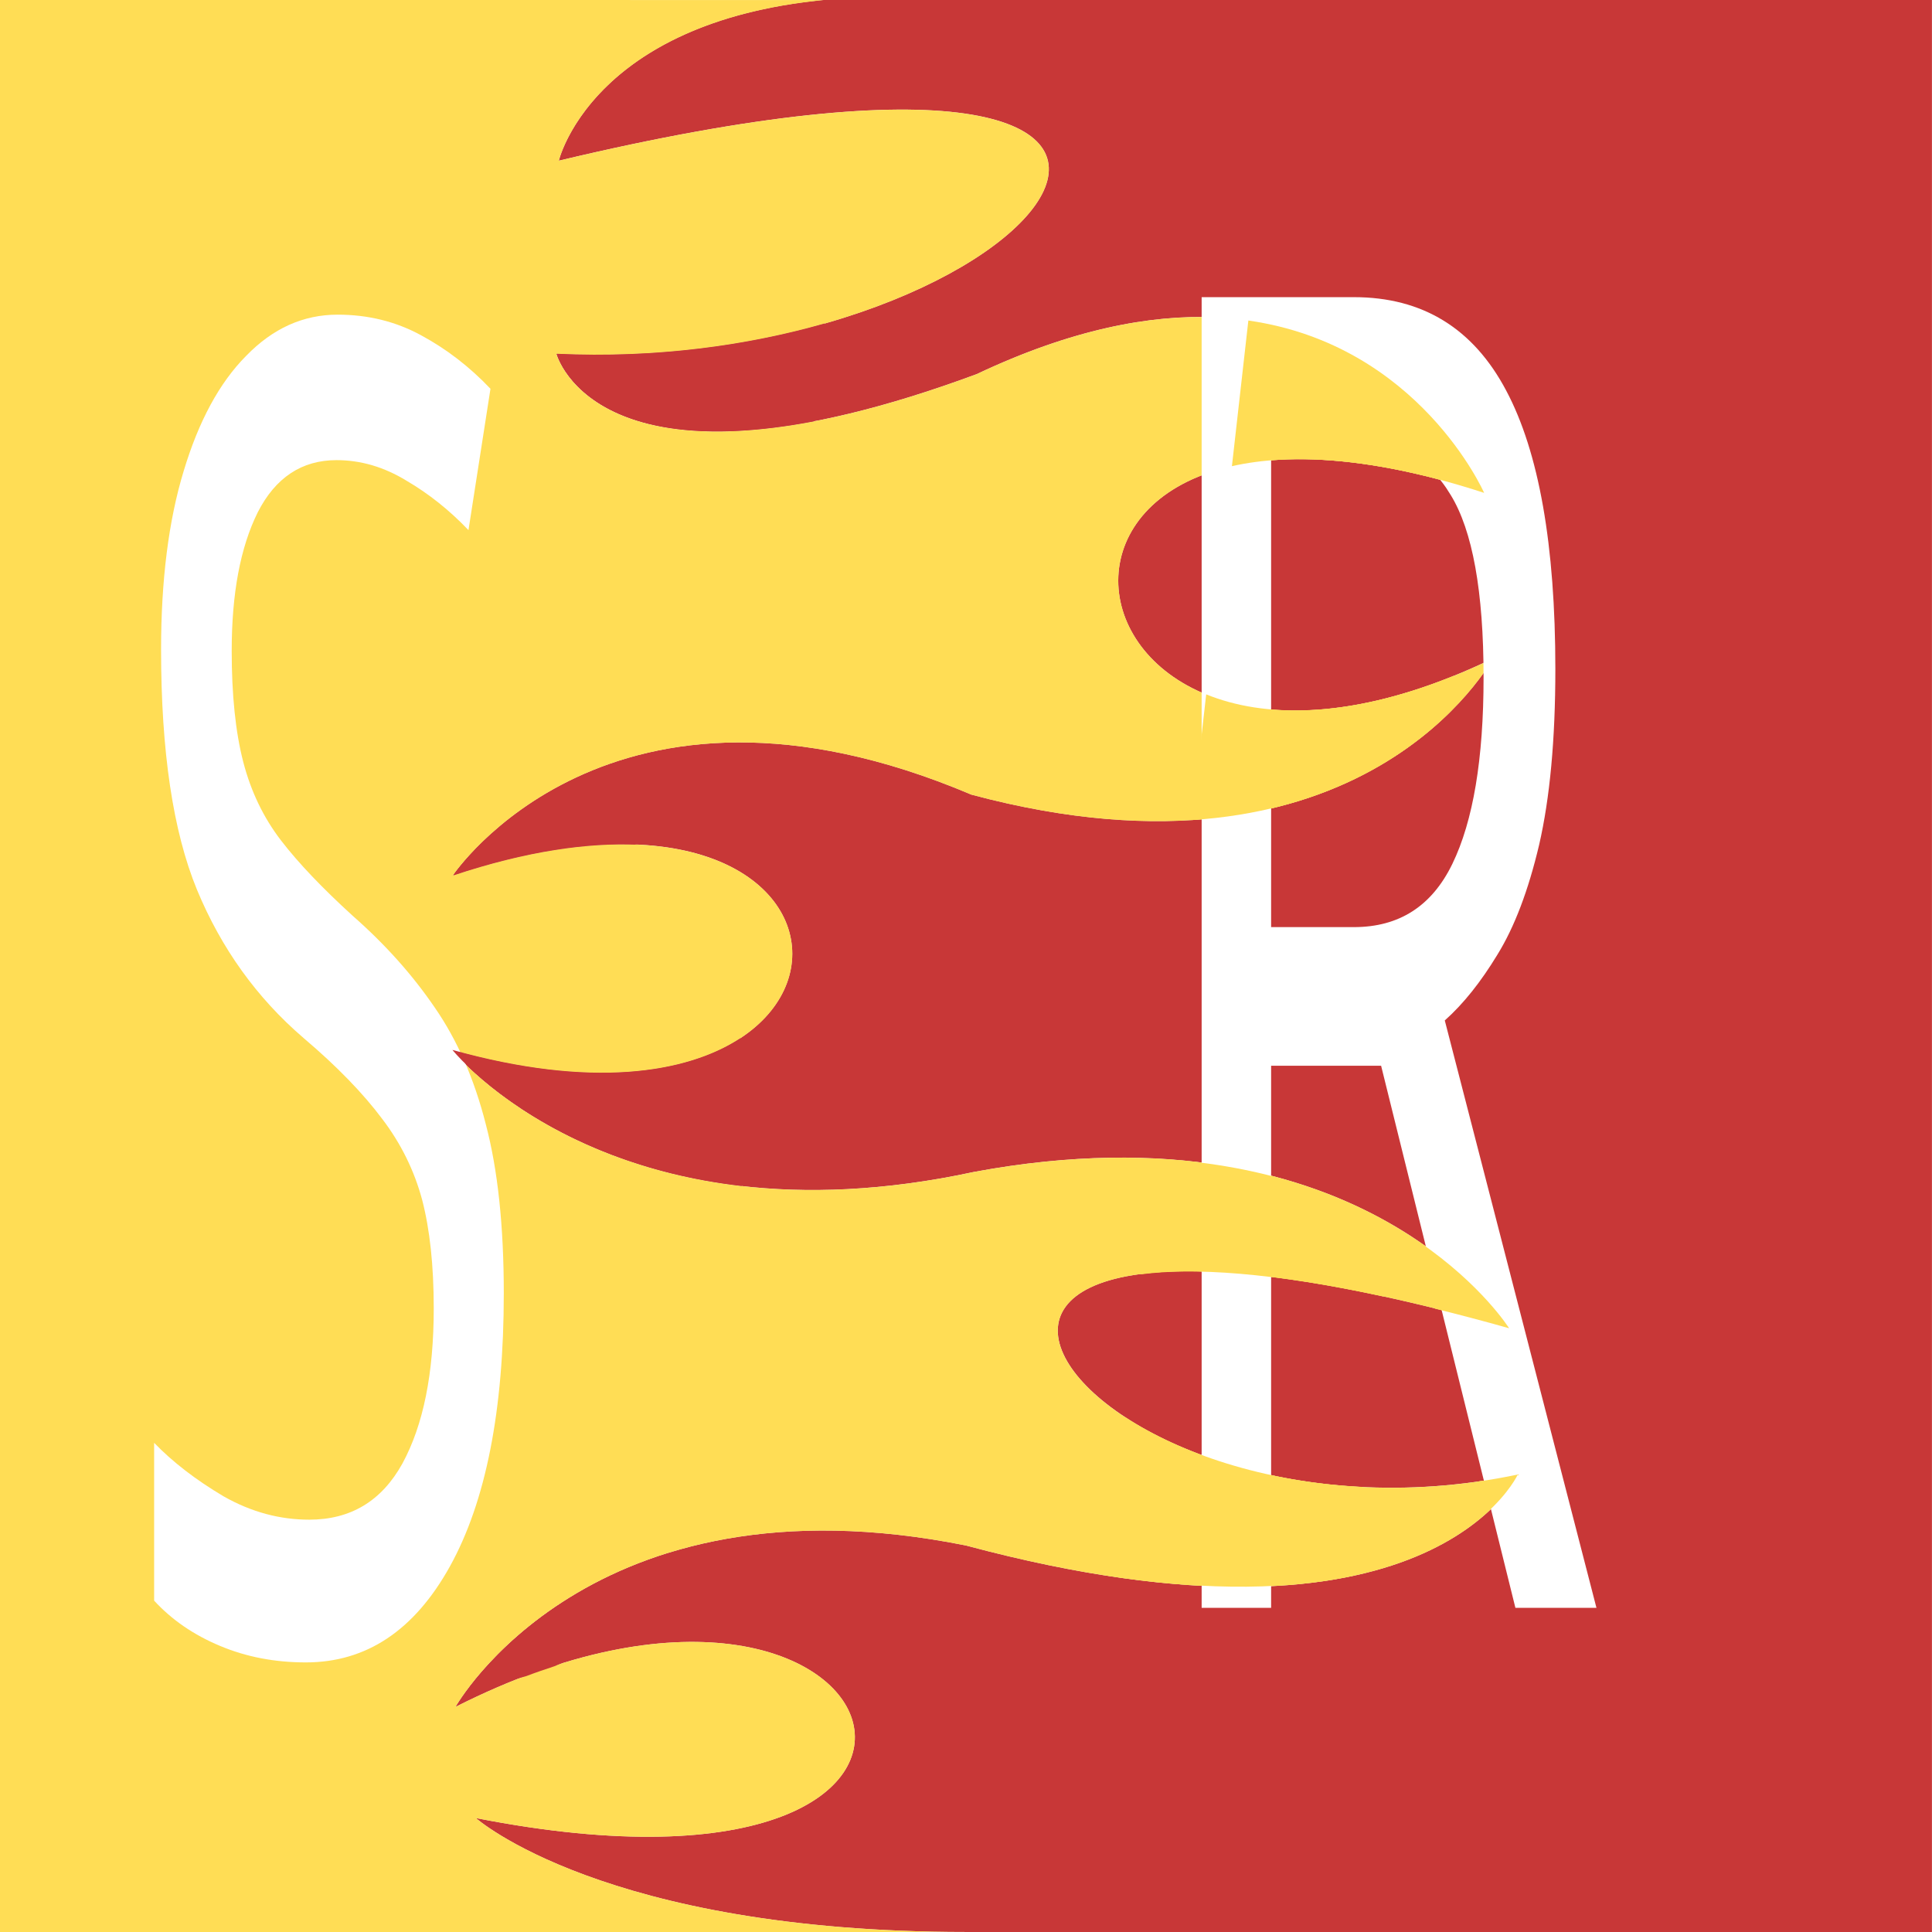
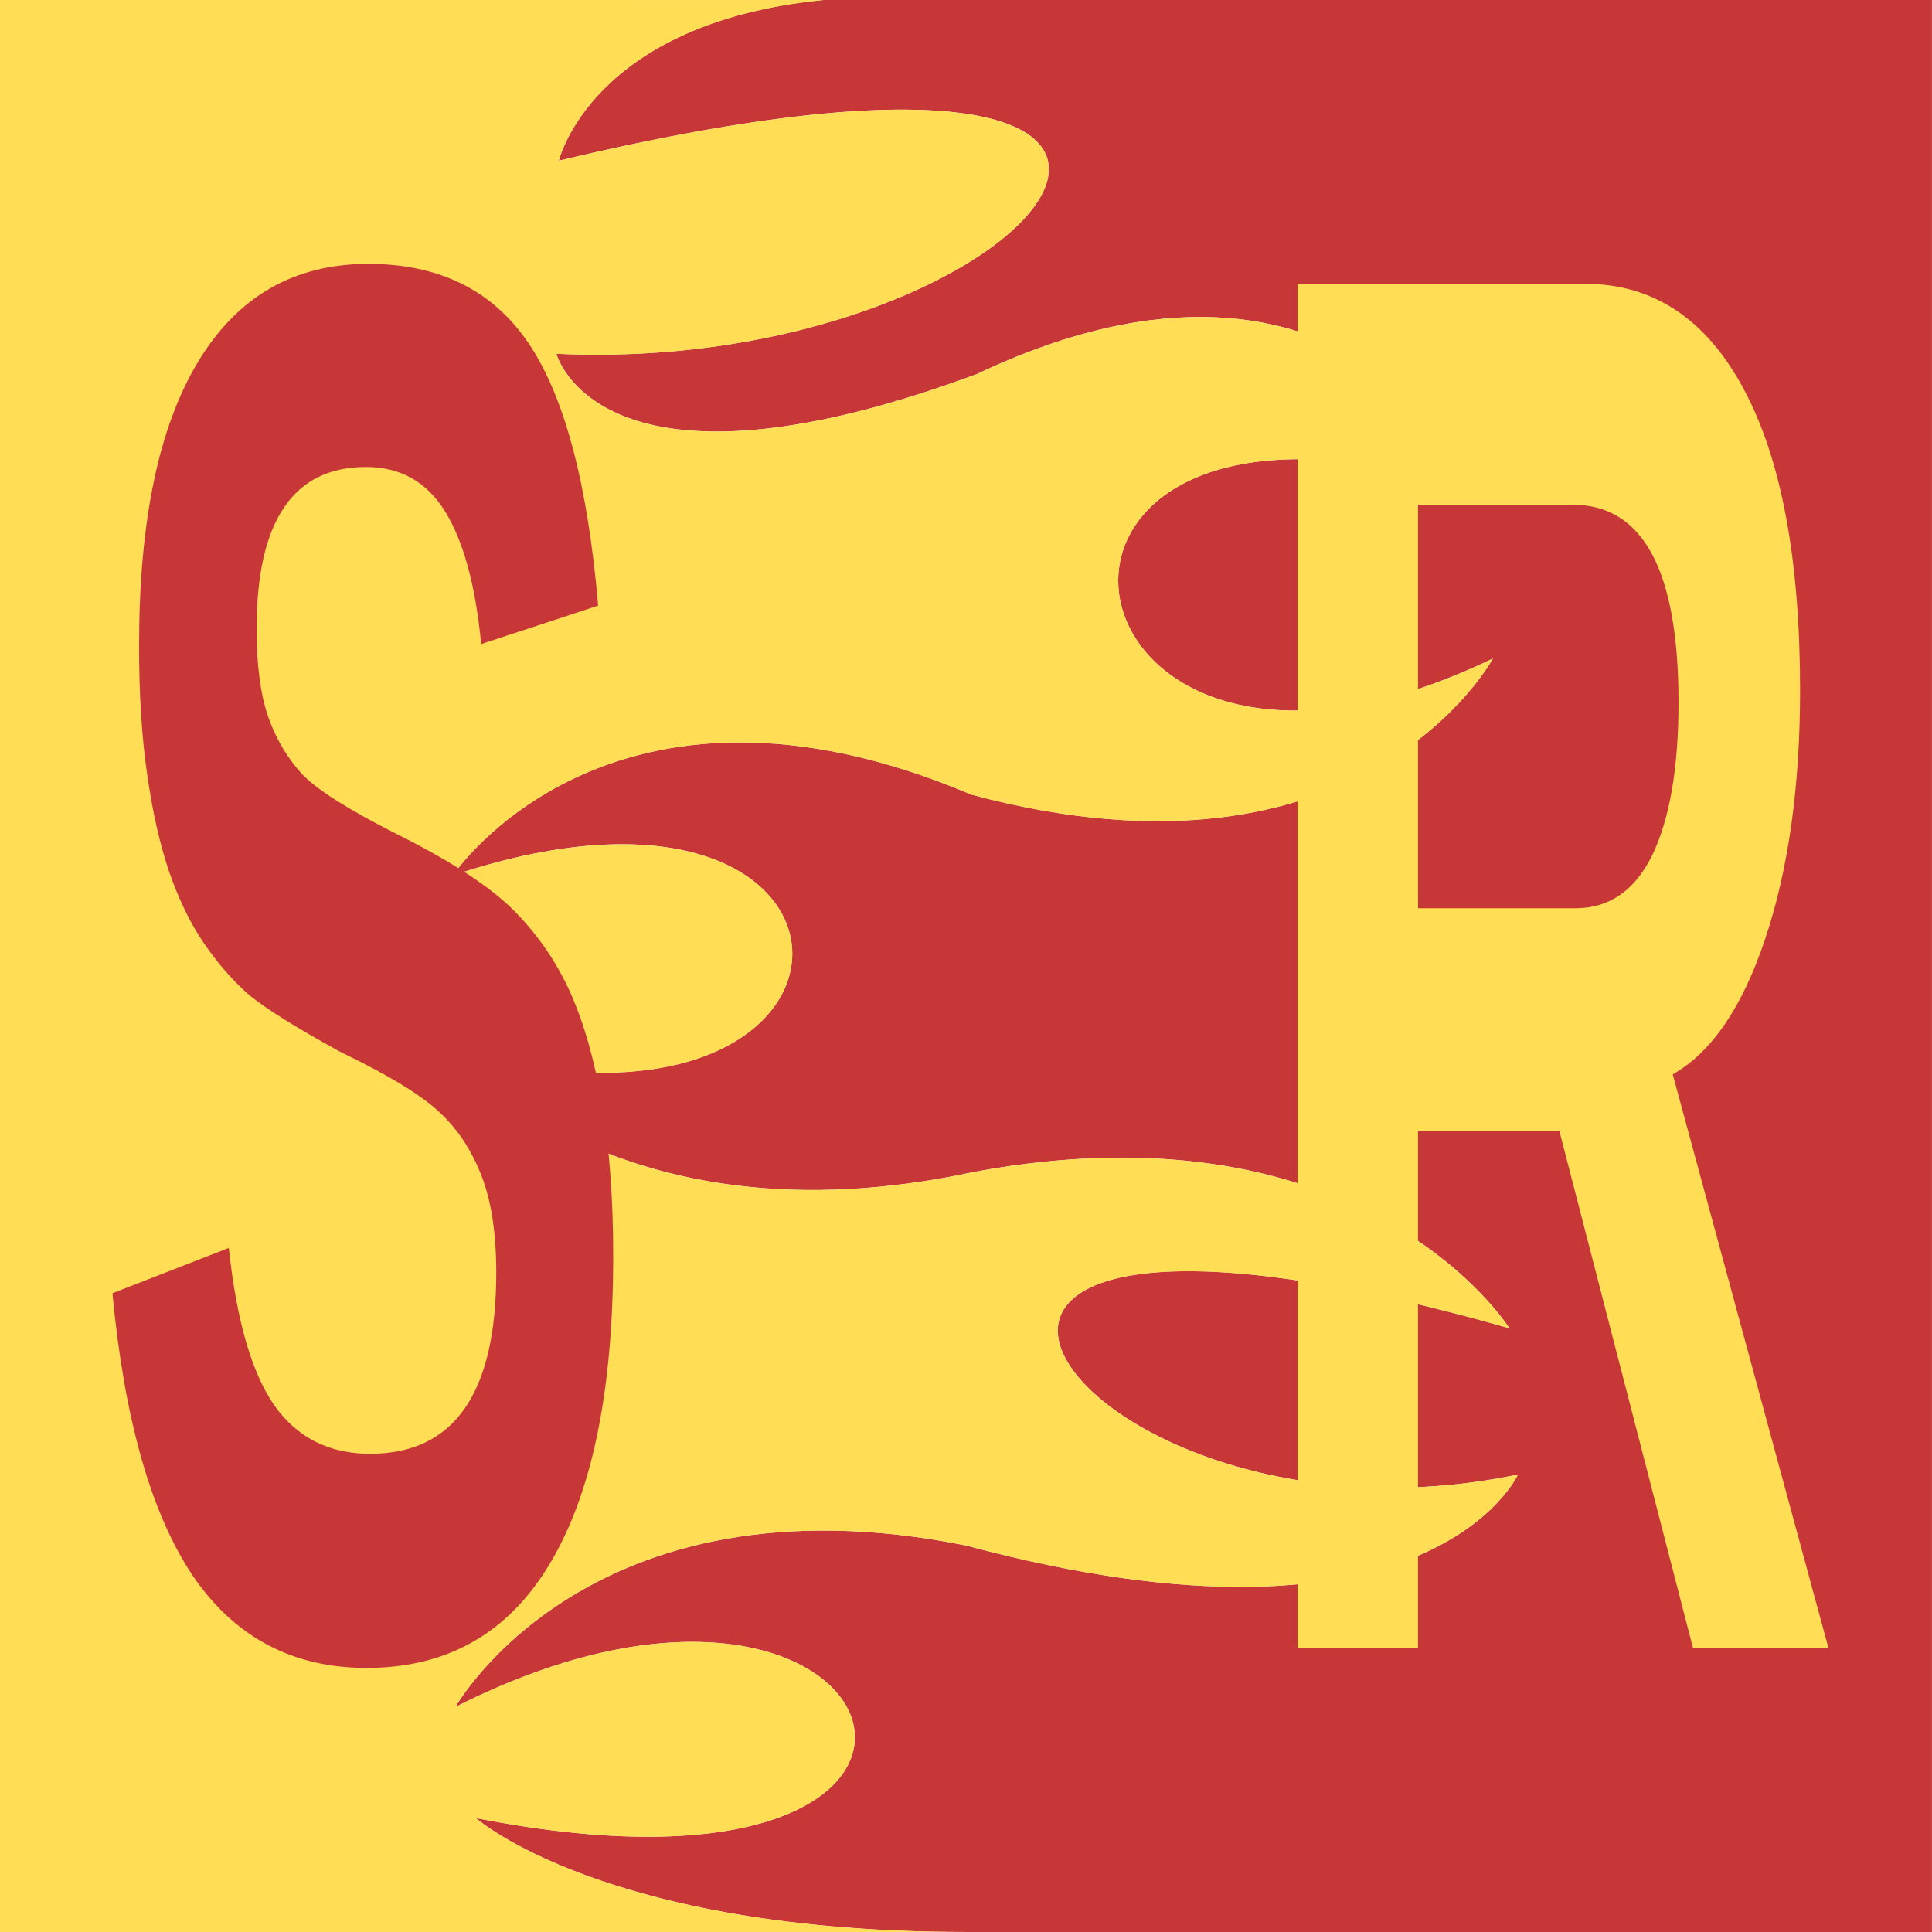
<svg xmlns="http://www.w3.org/2000/svg" width="128" height="128" viewBox="0 0 33.867 33.867" version="1.1" id="svg8">
  <defs id="defs2" />
  <g id="layer1" transform="translate(0,-263.1333)">
-     <path style="opacity:1;fill:#c83737;fill-opacity:1;stroke:none;stroke-width:1.255;stroke-linecap:round;stroke-linejoin:round;stroke-miterlimit:4;stroke-dasharray:none;stroke-dashoffset:0;stroke-opacity:1;paint-order:normal" d="m 16.933,263.133 h 16.933 v 33.867 H 16.933 c -6.35,0 -8.591,-1.997 -8.591,-1.997 10.179,1.997 7.533,-5.941 -0.358,-1.948 0,0 2.329,-4.159 8.949,-2.83 8.131,2.179 9.677,-1.245 9.677,-1.245 -7.914,1.663 -13.206,-6.274 -0.152,-2.564 0,0 -2.504,-4.016 -9.383,-2.74 -6.35,1.37 -9.153,-2.139 -9.153,-2.139 7.952,2.233 7.952,-5.704 0.015,-3.058 0,0 2.74,-4.11 9.09,-1.417 6.879,1.843 9.141,-2.385 9.141,-2.385 -7.979,3.85 -9.443,-5.93 -0.149,-2.904 0,0 -2.28,-5.214 -8.897,-2.082 -6.633,2.457 -7.369,-0.357 -7.369,-0.357 8.626,0.404 14.059,-6.73 0.043,-3.384 0,0 0.787,-3.346 7.137,-2.817 z" id="rect816" />
-     <path style="opacity:1;fill:#ffdd55;fill-opacity:1;stroke:none;stroke-width:1.255;stroke-linecap:round;stroke-linejoin:round;stroke-miterlimit:4;stroke-dasharray:none;stroke-dashoffset:0;stroke-opacity:1;paint-order:normal" d="m 0,263.133 v 33.867 h 16.933 c -6.35,0 -8.591,-1.997 -8.591,-1.997 10.179,1.997 7.533,-5.941 -0.358,-1.948 0,0 2.329,-4.159 8.949,-2.83 8.131,2.179 9.676,-1.244 9.676,-1.244 -7.914,1.663 -13.206,-6.274 -0.151,-2.564 0,0 -2.504,-4.016 -9.383,-2.74 -6.35,1.37 -9.152,-2.139 -9.152,-2.139 7.952,2.233 7.952,-5.704 0.015,-3.058 0,0 2.74,-4.111 9.09,-1.417 6.879,1.843 9.141,-2.385 9.141,-2.385 -7.979,3.85 -9.444,-5.931 -0.15,-2.904 0,0 -2.28,-5.214 -8.897,-2.082 -6.633,2.457 -7.37,-0.357 -7.37,-0.357 8.626,0.404 14.059,-6.73 0.043,-3.384 0,0 0.571,-2.419 4.646,-2.817 z" id="rect814-3" />
-     <text xml:space="preserve" style="font-style:normal;font-variant:normal;font-weight:normal;font-stretch:normal;font-size:10.45px;line-height:1.25;font-family:Impact;-inkscape-font-specification:Impact;letter-spacing:0px;word-spacing:0px;fill:#ffffff;fill-opacity:1;stroke:none;stroke-width:0.327" x="3.099" y="189.617" id="text821" transform="scale(0.6494591,1.539743)">
-       <tspan id="tspan819" x="3.099" y="189.617" style="font-style:normal;font-variant:normal;font-weight:normal;font-stretch:normal;font-size:20.9px;font-family:'Incised901 NdIt BT';-inkscape-font-specification:'Incised901 NdIt BT';fill:#ffffff;fill-opacity:1;stroke:none;stroke-width:0.327">S</tspan>
-     </text>
-     <text xml:space="preserve" style="font-style:normal;font-variant:normal;font-weight:normal;font-stretch:normal;font-size:10.45px;line-height:1.25;font-family:Impact;-inkscape-font-specification:Impact;letter-spacing:0px;word-spacing:0px;fill:#ffffff;fill-opacity:1;stroke:none;stroke-width:0.327" x="30.403" y="189.198" id="text821-4" transform="scale(0.6494591,1.539743)">
-       <tspan id="tspan819-2" x="30.403" y="189.198" style="font-style:normal;font-variant:normal;font-weight:normal;font-stretch:normal;font-size:20.9px;font-family:'Incised901 NdIt BT';-inkscape-font-specification:'Incised901 NdIt BT';fill:#ffffff;fill-opacity:1;stroke:none;stroke-width:0.327">R</tspan>
-     </text>
-     <path style="opacity:1;fill:#ffdd55;fill-opacity:1;stroke:none;stroke-width:1.255;stroke-linecap:round;stroke-linejoin:round;stroke-miterlimit:4;stroke-dasharray:none;stroke-dashoffset:0;stroke-opacity:1;paint-order:normal" d="m 21.883,268.752 -0.288,2.553 c 1.039,-0.235 2.499,-0.158 4.421,0.468 0,0 -1.138,-2.594 -4.133,-3.021 z m 3.599,6.228 c -1.871,0.758 -3.337,0.733 -4.338,0.325 l -0.249,2.203 c 2.313,-0.148 3.737,-1.12 4.513,-1.885 z m -5.256,8.463 -0.229,2.029 c 0.919,-0.121 2.302,-0.035 4.253,0.389 0.013,-0.119 0.078,-0.806 0.123,-1.273 -0.98,-0.563 -2.34,-1.057 -4.147,-1.145 z m 4.654,1.462 c 0.069,0.315 0.138,0.629 0.21,0.913 l 0.061,0.254 c 0.414,0.103 0.844,0.215 1.303,0.345 0,0 -0.475,-0.759 -1.575,-1.512 z m -5.165,3.065 -0.314,2.783 c 1.856,0.288 3.256,0.228 4.301,0.006 l 0.176,-1.561 c -1.745,-0.086 -3.21,-0.602 -4.162,-1.228 z m 6.891,1.011 c -0.242,0.051 -0.482,0.093 -0.719,0.126 l 0.14,0.576 c 0.432,-0.381 0.579,-0.702 0.579,-0.702 z" id="rect814-3-9" />
-     <path style="opacity:1;fill:#c83737;fill-opacity:1;stroke:none;stroke-width:1.255;stroke-linecap:round;stroke-linejoin:round;stroke-miterlimit:4;stroke-dasharray:none;stroke-dashoffset:0;stroke-opacity:1;paint-order:normal" d="m 14.455,268.804 c -1.347,0.384 -2.953,0.612 -4.693,0.531 0,0 0.513,1.944 4.502,1.185 z m -5.893,8.996 c -0.411,0.381 -0.615,0.679 -0.615,0.679 1.285,-0.428 2.358,-0.576 3.227,-0.538 -0.266,-0.089 -0.56,-0.137 -0.887,-0.137 H 8.656 c -0.035,0 -0.061,-0.003 -0.094,-0.004 z m 4.417,3.533 c -0.947,0.62 -2.627,0.884 -5.048,0.205 0,0 1.585,1.983 5.07,2.385 0.018,-0.433 0.028,-0.873 0.028,-1.327 0,-0.456 -0.018,-0.875 -0.051,-1.263 z m -1.257,9.025 c -1.95,0.606 -3.036,1.754 -3.482,2.338 0.355,-0.035 0.684,-0.096 0.987,-0.182 0.168,-0.064 0.332,-0.12 0.494,-0.173 0.167,-0.07 0.326,-0.148 0.473,-0.238 0.625,-0.377 1.133,-0.96 1.529,-1.745 z" id="rect816-8" />
+     <g id="g1">
+       <path style="opacity:1;fill:#c83737;fill-opacity:1;stroke:none;stroke-width:1.255;stroke-linecap:round;stroke-linejoin:round;stroke-miterlimit:4;stroke-dasharray:none;stroke-dashoffset:0;stroke-opacity:1;paint-order:normal" d="m 16.933,263.133 h 16.933 v 33.867 H 16.933 c -6.35,0 -8.591,-1.997 -8.591,-1.997 10.179,1.997 7.533,-5.941 -0.358,-1.948 0,0 2.329,-4.159 8.949,-2.83 8.131,2.179 9.677,-1.245 9.677,-1.245 -7.914,1.663 -13.206,-6.274 -0.152,-2.564 0,0 -2.504,-4.016 -9.383,-2.74 -6.35,1.37 -9.153,-2.139 -9.153,-2.139 7.952,2.233 7.952,-5.704 0.015,-3.058 0,0 2.74,-4.11 9.09,-1.417 6.879,1.843 9.141,-2.385 9.141,-2.385 -7.979,3.85 -9.443,-5.93 -0.149,-2.904 0,0 -2.28,-5.214 -8.897,-2.082 -6.633,2.457 -7.369,-0.357 -7.369,-0.357 8.626,0.404 14.059,-6.73 0.043,-3.384 0,0 0.787,-3.346 7.137,-2.817 z" id="rect816" />
+       <path style="opacity:1;fill:#ffdd55;fill-opacity:1;stroke:none;stroke-width:1.255;stroke-linecap:round;stroke-linejoin:round;stroke-miterlimit:4;stroke-dasharray:none;stroke-dashoffset:0;stroke-opacity:1;paint-order:normal" d="m 0,263.133 v 33.867 h 16.933 c -6.35,0 -8.591,-1.997 -8.591,-1.997 10.179,1.997 7.533,-5.941 -0.358,-1.948 0,0 2.329,-4.159 8.949,-2.83 8.131,2.179 9.676,-1.244 9.676,-1.244 -7.914,1.663 -13.206,-6.274 -0.151,-2.564 0,0 -2.504,-4.016 -9.383,-2.74 -6.35,1.37 -9.152,-2.139 -9.152,-2.139 7.952,2.233 7.952,-5.704 0.015,-3.058 0,0 2.74,-4.111 9.09,-1.417 6.879,1.843 9.141,-2.385 9.141,-2.385 -7.979,3.85 -9.444,-5.931 -0.15,-2.904 0,0 -2.28,-5.214 -8.897,-2.082 -6.633,2.457 -7.37,-0.357 -7.37,-0.357 8.626,0.404 14.059,-6.73 0.043,-3.384 0,0 0.571,-2.419 4.646,-2.817 z" id="rect814-3" />
+       <text xml:space="preserve" style="font-style:normal;font-variant:normal;font-weight:normal;font-stretch:normal;font-size:22.578px;line-height:1.25;font-family:Impact;-inkscape-font-specification:Impact;letter-spacing:0px;word-spacing:0px;fill:#c83737;fill-opacity:1;stroke:none;stroke-width:0.327" x="2.379" y="189.664" id="text821" transform="scale(0.6494591,1.539743)">
+         <tspan id="tspan819" x="2.379" y="189.664" style="font-style:normal;font-variant:normal;font-weight:bold;font-stretch:normal;font-size:22.578px;font-family:'Liberation Sans';-inkscape-font-specification:'Liberation Sans Bold';fill:#c83737;fill-opacity:1;stroke:none;stroke-width:0.327">S</tspan>
+       </text>
+       <text xml:space="preserve" style="font-style:normal;font-variant:normal;font-weight:normal;font-stretch:normal;font-size:22.578px;line-height:1.25;font-family:Impact;-inkscape-font-specification:Impact;letter-spacing:0px;word-spacing:0px;fill:#ffdd55;fill-opacity:1;stroke:none;stroke-width:0.327" x="33.507" y="189.658" id="text821-4" transform="scale(0.6494591,1.539743)">
+         <tspan id="tspan819-2" x="33.507" y="189.658" style="font-style:normal;font-variant:normal;font-weight:bold;font-stretch:normal;font-size:22.578px;font-family:'Liberation Sans';-inkscape-font-specification:'Liberation Sans Bold';fill:#ffdd55;fill-opacity:1;stroke:none;stroke-width:0.327">R</tspan>
+       </text>
+     </g>
  </g>
</svg>
